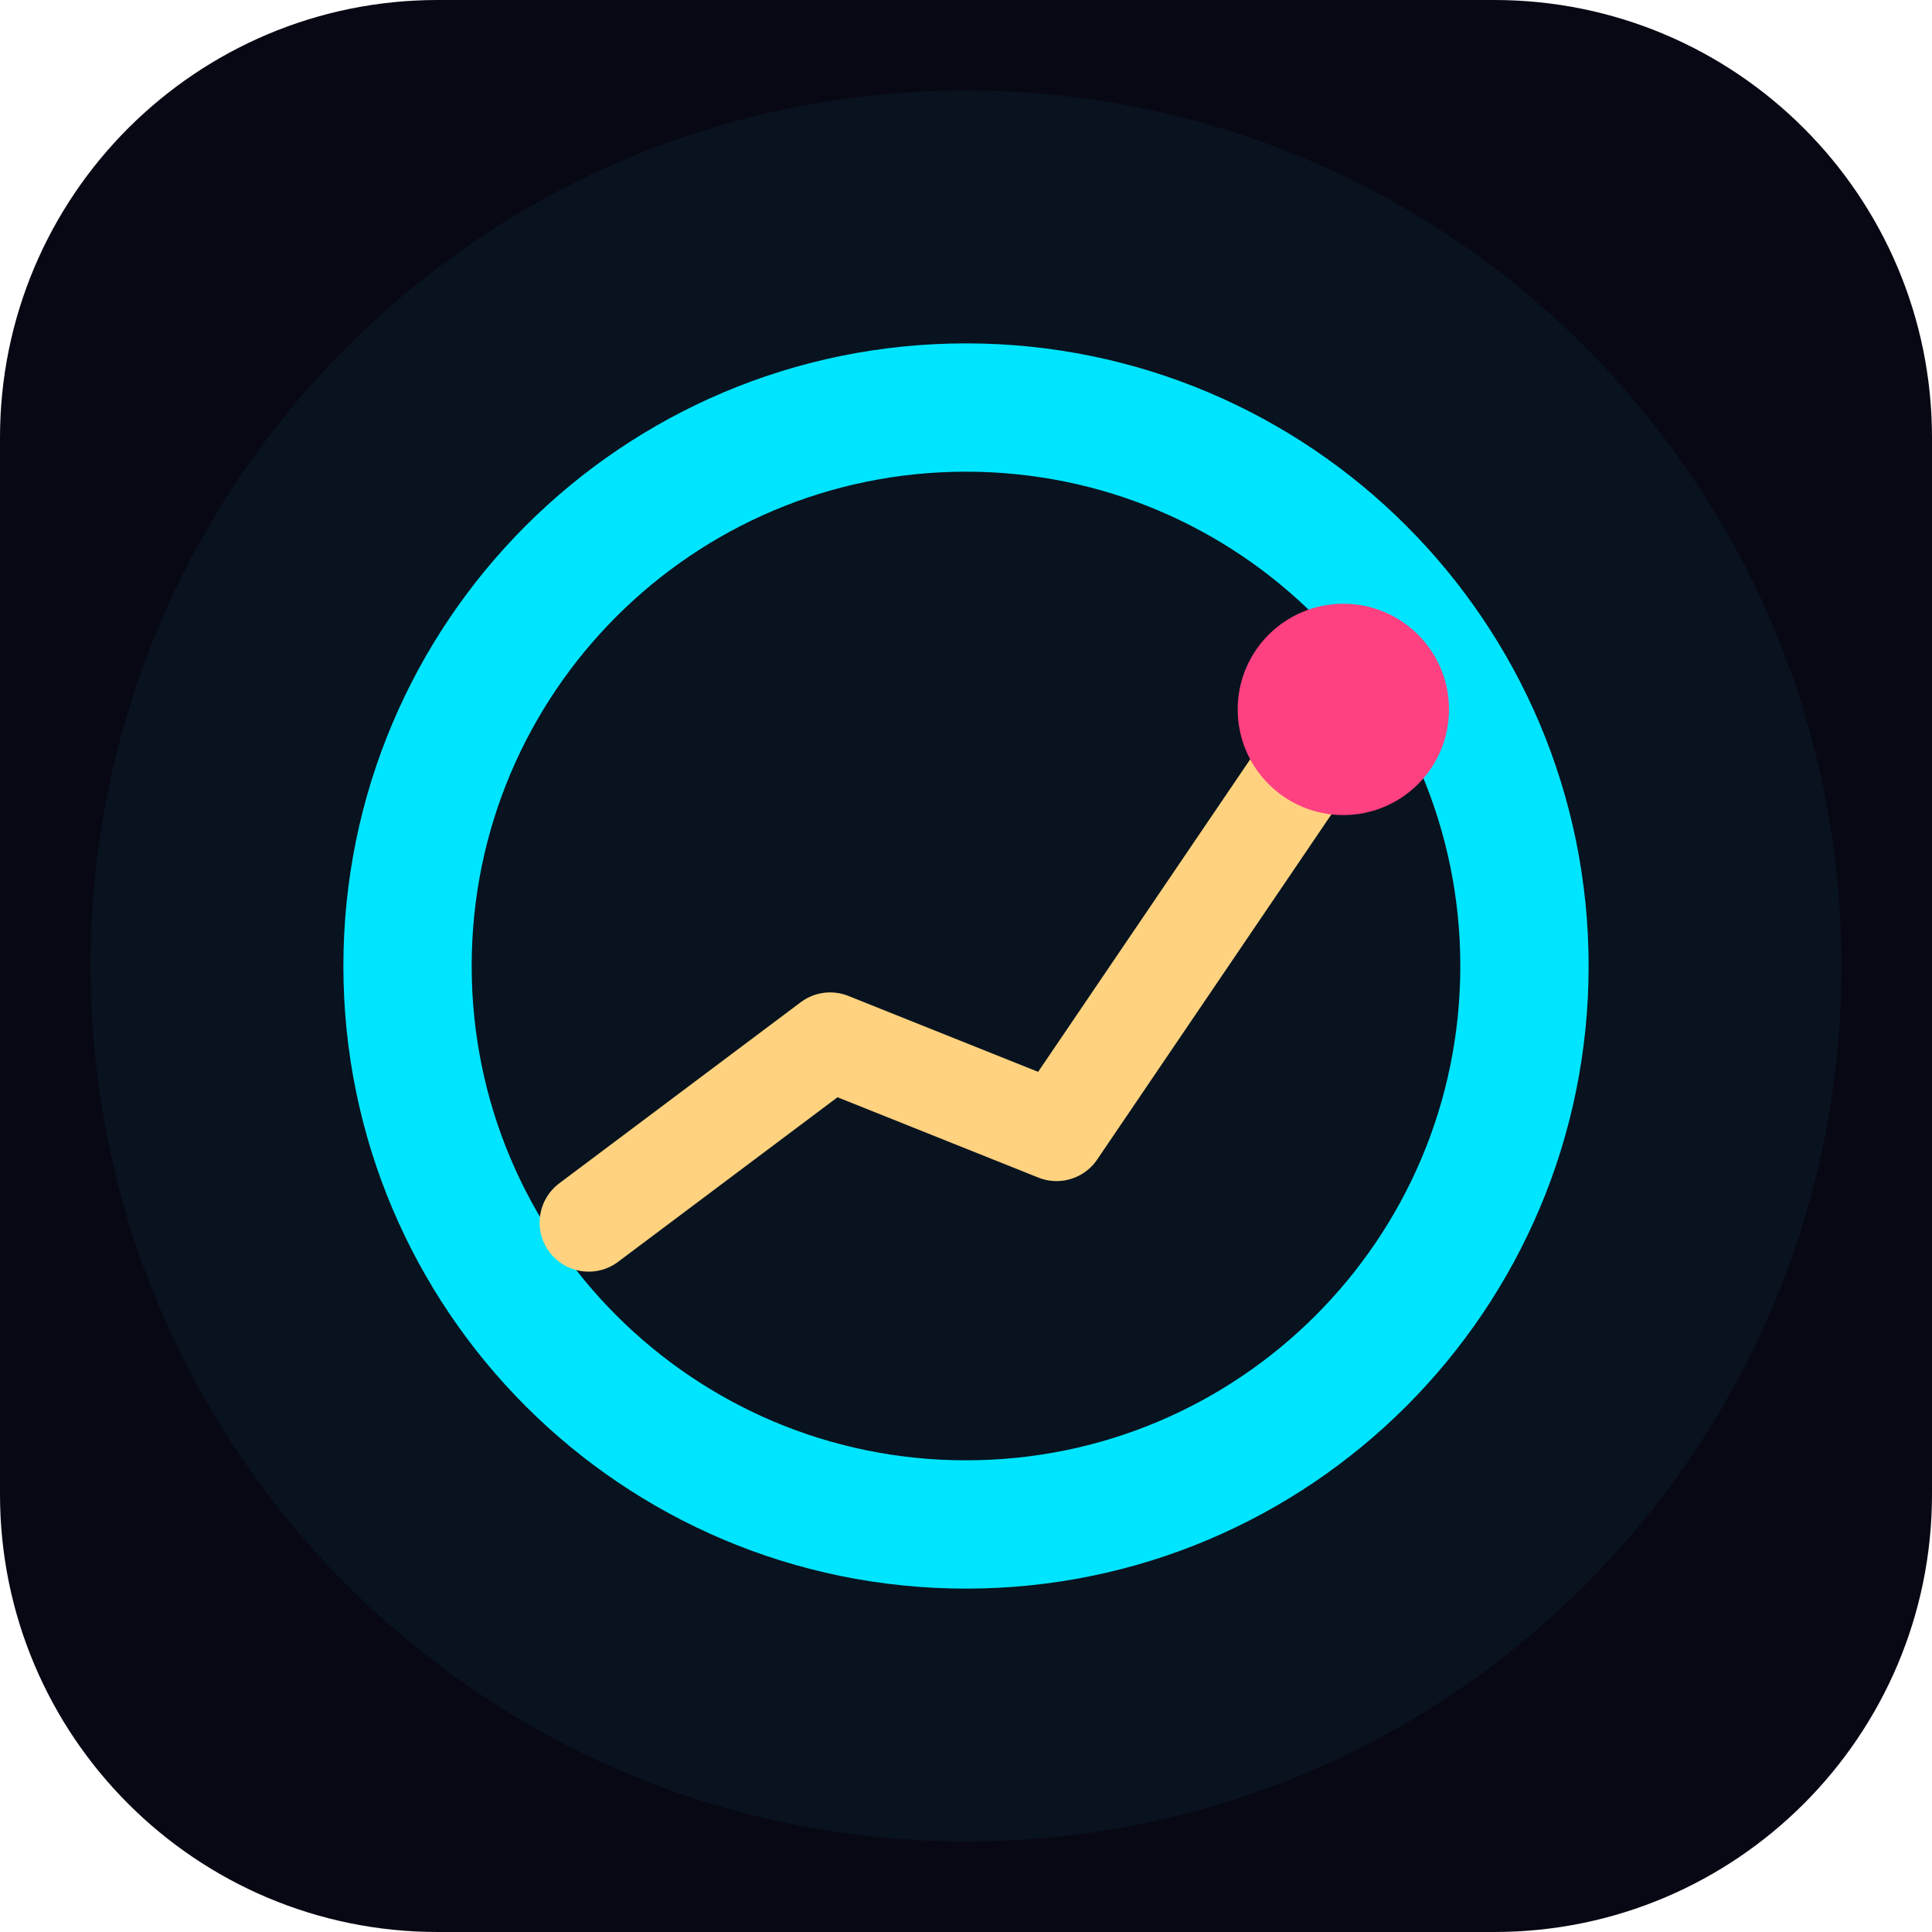
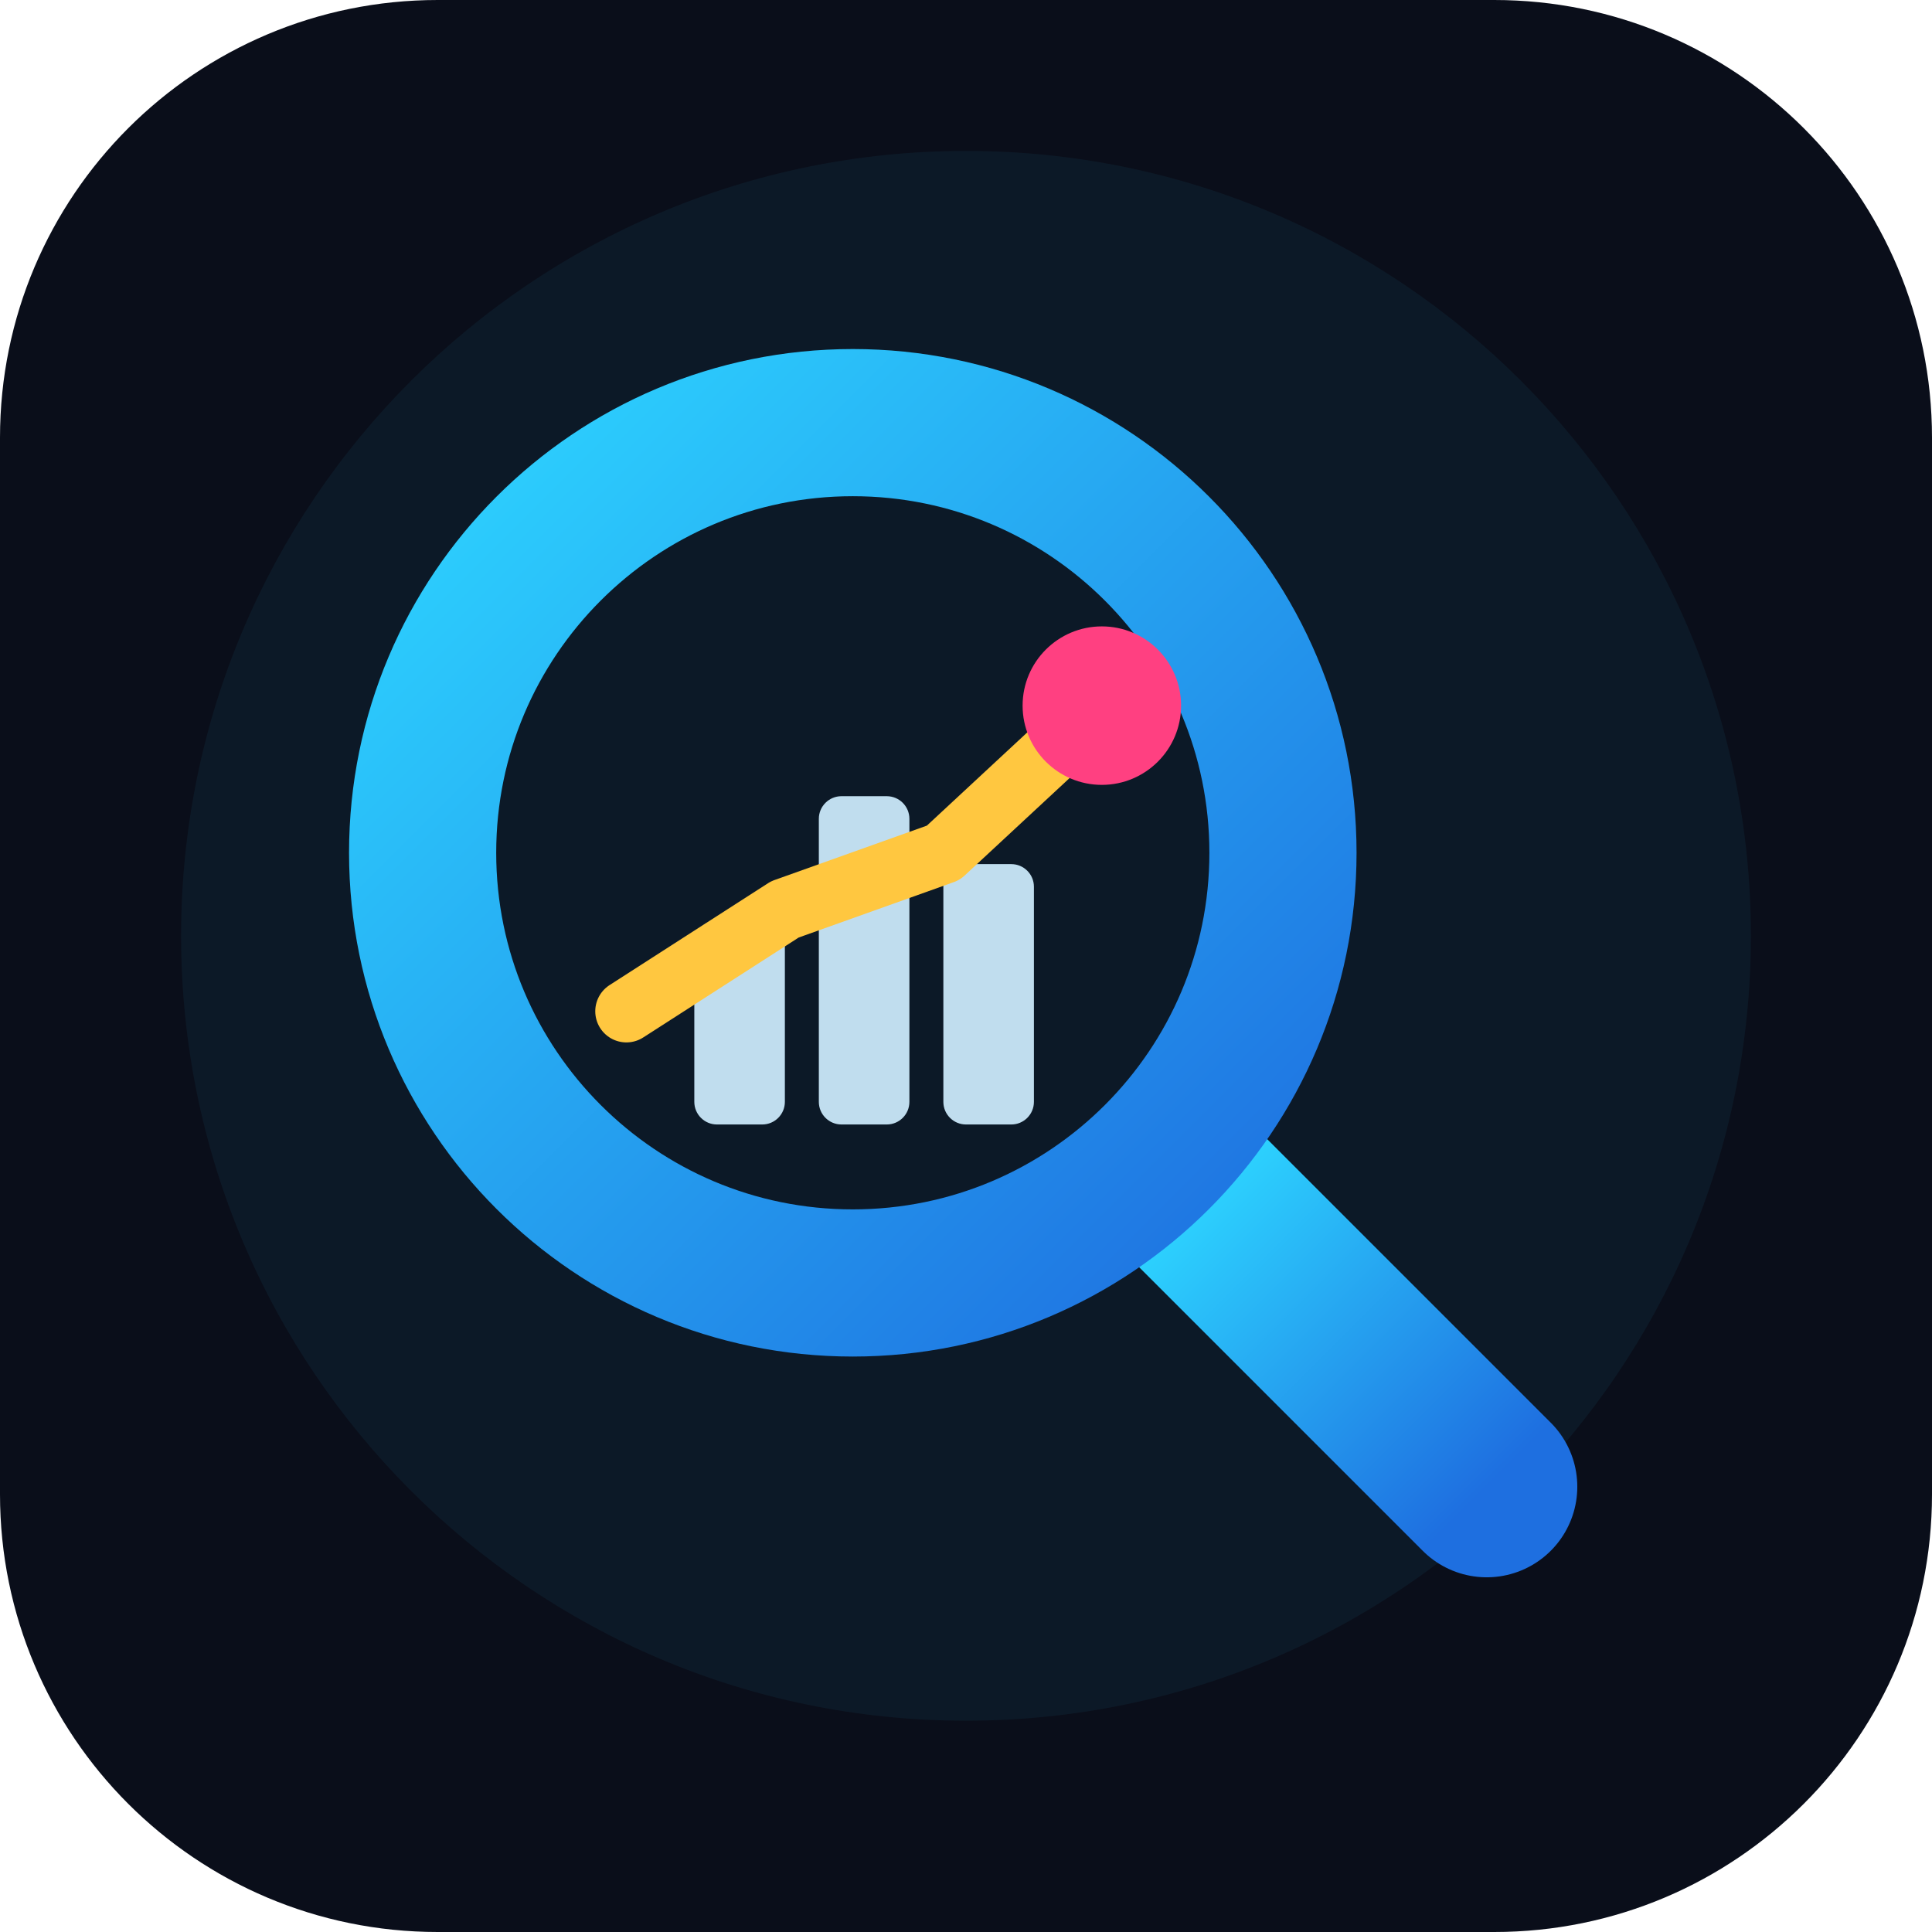
<svg xmlns="http://www.w3.org/2000/svg" width="256" height="256" viewBox="0 0 256 256" role="img" aria-label="firstlook">
-   <rect width="256" height="256" rx="58" fill="#080814" />
-   <circle cx="128" cy="128" r="116" fill="#00E5FF" opacity="0.05" />
-   <circle cx="128" cy="128" r="74" fill="none" stroke="#00E5FF" stroke-width="17" />
-   <polyline points="78,162 110,138 140,150 178,94" fill="none" stroke="#FFD27F" stroke-width="13" stroke-linecap="round" stroke-linejoin="round" />
-   <circle cx="178" cy="94" r="14" fill="#FF4081" />
+   <defs>
+     <linearGradient id="g" x1="0" y1="0" x2="1" y2="1">
+       <stop offset="0" stop-color="#2DD4FF" />
+       <stop offset="1" stop-color="#1E6FE0" />
+     </linearGradient>
+   </defs>
+   <rect width="256" height="256" rx="58" fill="#0a0e1a" />
+   <circle cx="128" cy="124" r="104" fill="#2DD4FF" opacity="0.06" />
+   <g transform="translate(38,38) scale(1.5)">
+     <line x1="80" y1="80" x2="106" y2="106" stroke="url(#g)" stroke-width="16" stroke-linecap="round" />
+     <circle cx="50" cy="50" r="38" fill="none" stroke="url(#g)" stroke-width="13" />
+     <rect x="36" y="56" width="8" height="18" rx="2" fill="#cfeeff" opacity="0.92" />
+     <rect x="47" y="45" width="8" height="29" rx="2" fill="#cfeeff" opacity="0.92" />
+     <rect x="58" y="51" width="8" height="23" rx="2" fill="#cfeeff" opacity="0.92" />
+     <polyline points="30,64 44,55 58,50 72,37" fill="none" stroke="#FFC740" stroke-width="5.5" stroke-linecap="round" stroke-linejoin="round" />
+     <circle cx="72" cy="37" r="7" fill="#FF4081" />
+   </g>
</svg>
